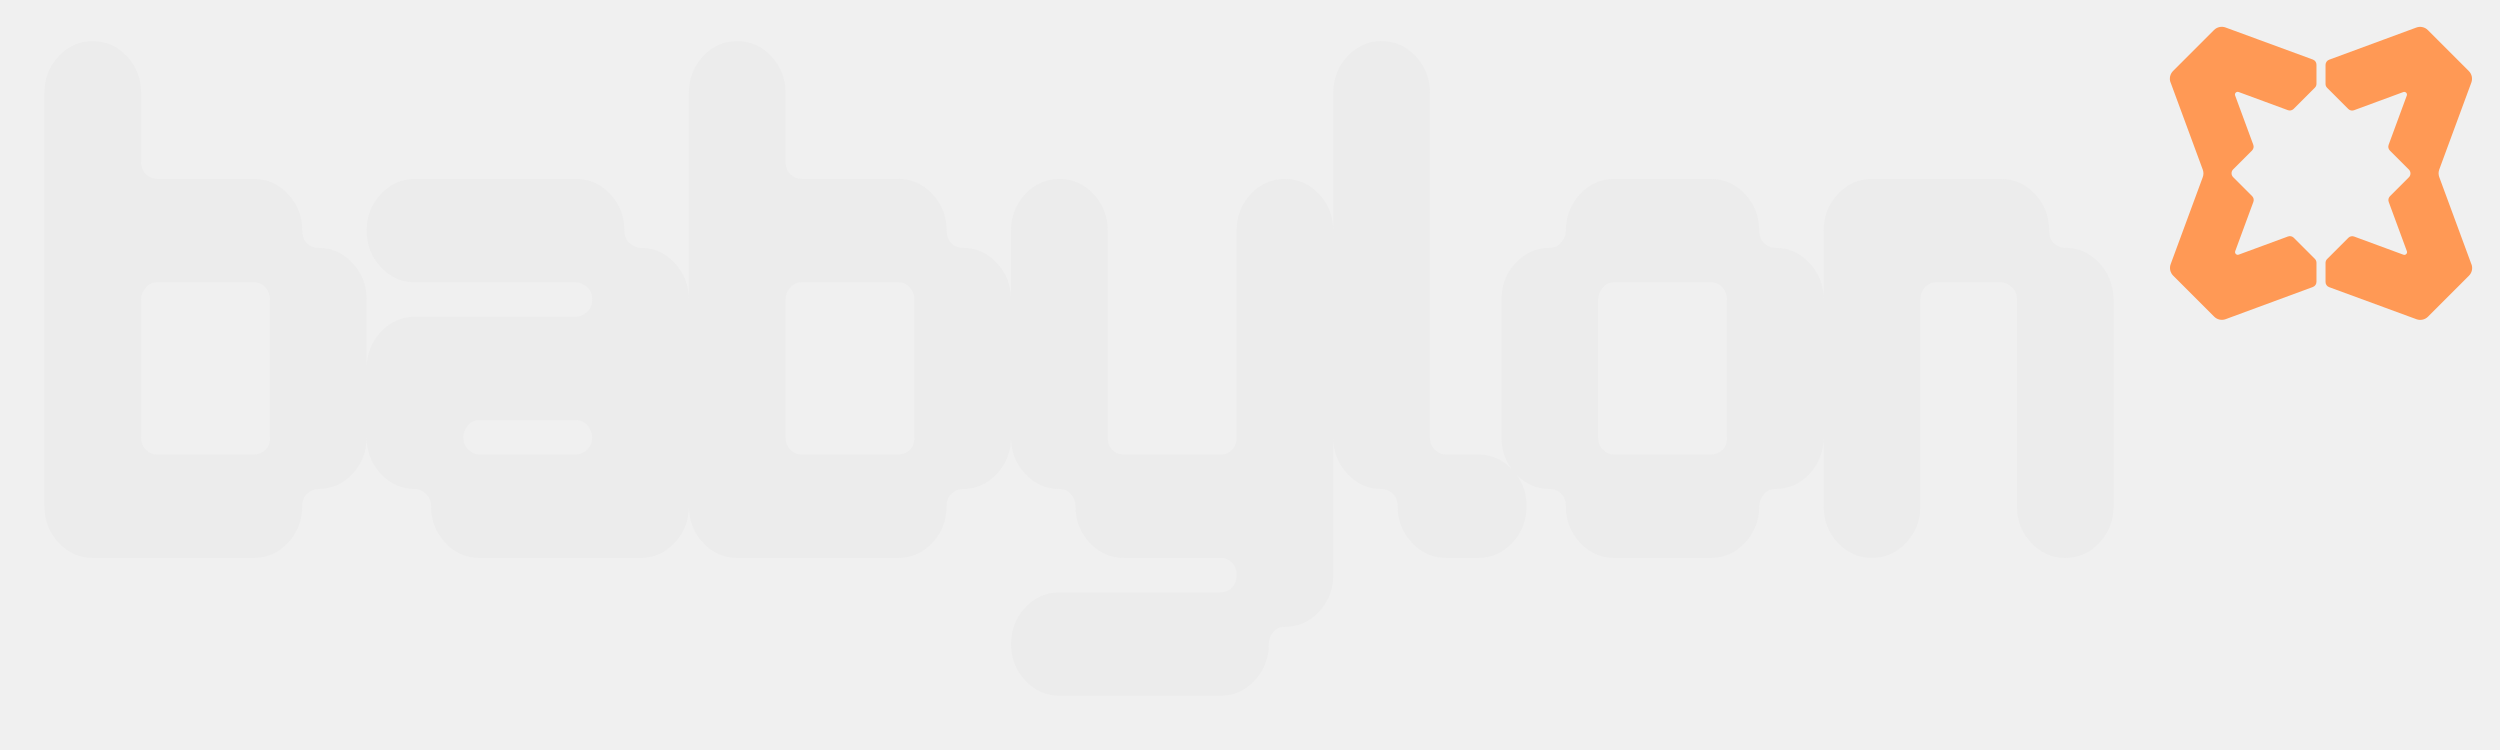
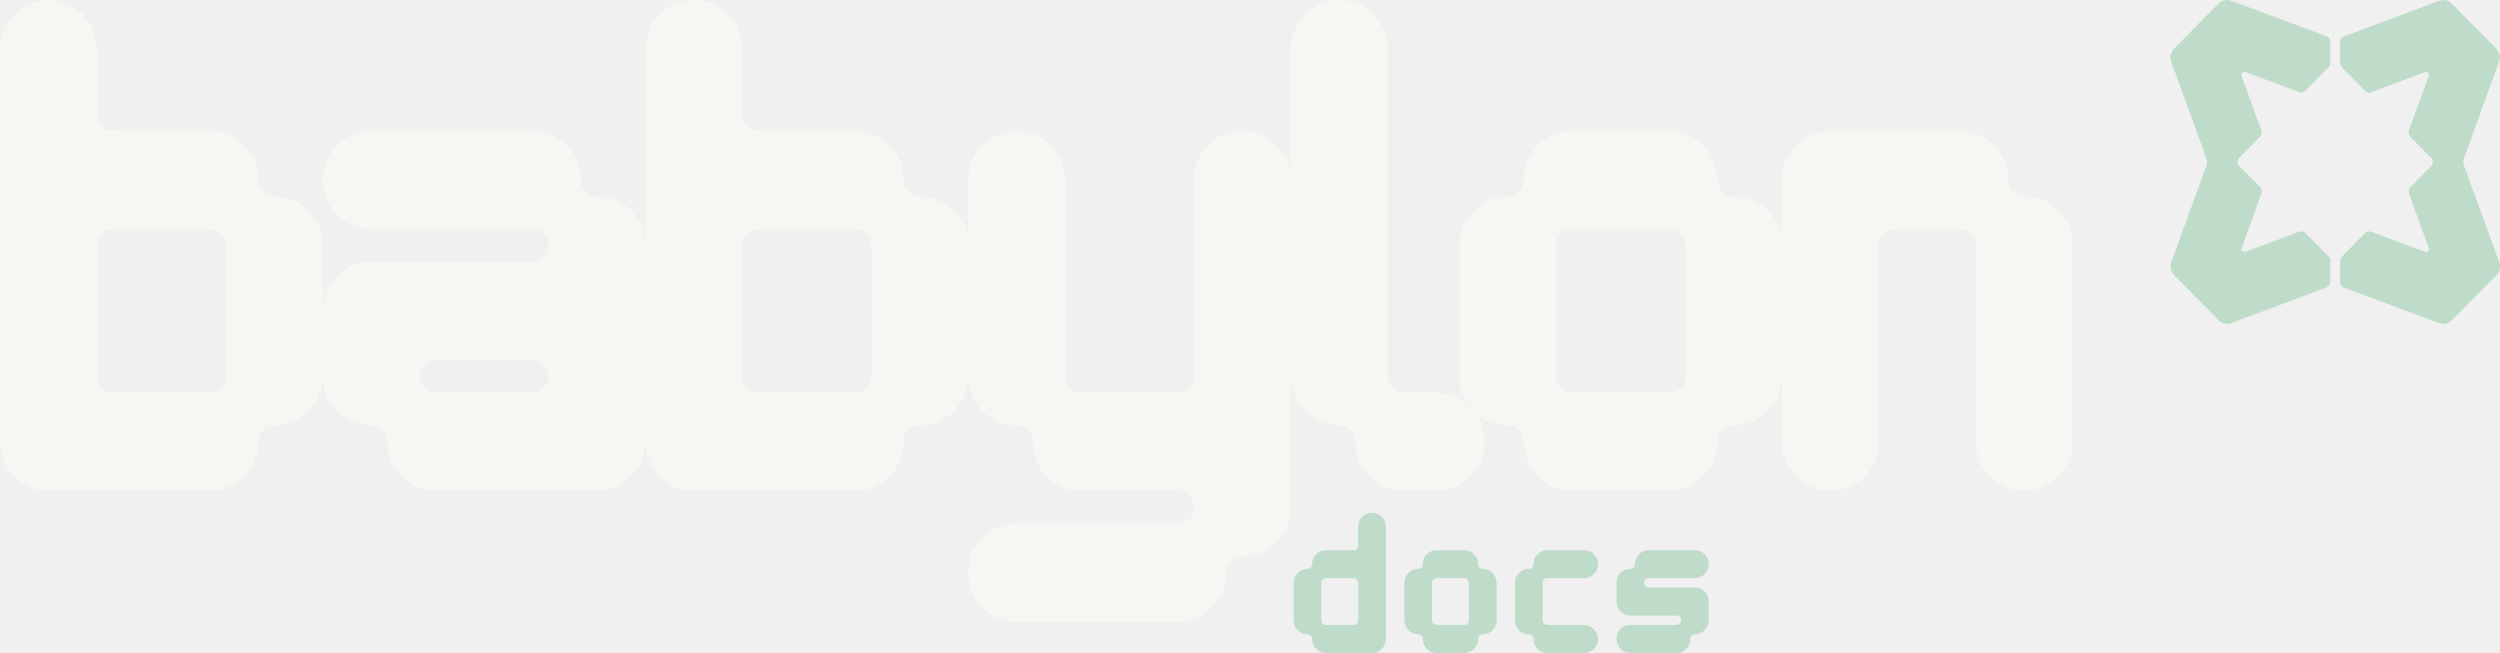
- <svg xmlns="http://www.w3.org/2000/svg" id="Layer_1" viewBox="0 0 800 240" version="1.1">
-   <defs id="defs1">
-     <style id="style1">.cls-1{fill:#ce6533;fill-rule:evenodd;}</style>
-     <clipPath clipPathUnits="userSpaceOnUse" id="clipPath1">
-       <rect style="fill:none;fill-opacity:1" id="rect2" width="134.737" height="117.895" x="671.579" y="182.105" />
-     </clipPath>
-     <clipPath clipPathUnits="userSpaceOnUse" id="clipPath3">
-       <rect style="fill:none;fill-opacity:1" id="rect4" width="633.684" height="204.211" x="25.263" y="17.895" />
+ <svg xmlns="http://www.w3.org/2000/svg" width="134" height="35" viewBox="0 0 134 35" fill="none">
+   <g clip-path="url(#clip0_8_34)">
+     <path fill-rule="evenodd" clip-rule="evenodd" d="M110.932 12.276C110.828 11.973 110.667 11.691 110.448 11.434C110.229 11.177 109.957 10.96 109.635 10.784C109.312 10.61 108.93 10.521 108.492 10.521C108.262 10.521 108.061 10.446 107.887 10.294C107.714 10.142 107.628 9.925 107.628 9.646C107.628 8.92 107.374 8.3 106.866 7.786C106.358 7.273 105.748 7.016 105.032 7.016H98.114C97.398 7.016 96.788 7.271 96.28 7.786C95.772 8.3 95.518 8.92 95.518 9.646H95.52V13.152C95.52 12.428 95.264 11.808 94.758 11.293C94.251 10.779 93.639 10.521 92.925 10.521C92.695 10.521 92.492 10.44 92.318 10.277C92.147 10.112 92.059 9.903 92.059 9.646C92.059 8.92 91.805 8.3 91.299 7.786C90.791 7.273 90.18 7.016 89.466 7.016H84.275C83.561 7.016 82.951 7.271 82.443 7.786C81.935 8.3 81.681 8.92 81.681 9.646C81.681 9.855 81.599 10.055 81.438 10.242C81.277 10.429 81.069 10.521 80.815 10.521C80.101 10.521 79.489 10.779 78.982 11.293C78.474 11.808 78.222 12.428 78.222 13.152V20.167C78.222 20.765 78.394 21.293 78.74 21.748C78.247 21.28 77.659 21.043 76.976 21.043H75.246C75.038 21.043 74.843 20.969 74.658 20.815C74.474 20.663 74.381 20.447 74.381 20.167V2.63C74.381 1.907 74.127 1.286 73.619 0.772C73.113 0.257 72.501 0 71.787 0C71.073 0 70.461 0.257 69.953 0.772C69.446 1.286 69.192 1.907 69.192 2.63V9.646C69.192 8.92 68.938 8.3 68.43 7.786C67.922 7.273 67.312 7.016 66.596 7.016C65.88 7.016 65.27 7.271 64.763 7.786C64.255 8.3 64.003 8.92 64.003 9.646V20.167C64.003 20.425 63.921 20.636 63.76 20.799C63.599 20.962 63.391 21.043 63.137 21.043H57.948C57.694 21.043 57.486 20.962 57.325 20.799C57.164 20.636 57.082 20.425 57.082 20.167V9.646C57.082 8.92 56.828 8.3 56.322 7.786C55.815 7.273 55.203 7.016 54.489 7.016C53.775 7.016 53.163 7.271 52.655 7.786C52.147 8.3 51.893 8.92 51.893 9.646V13.109C51.884 12.404 51.63 11.797 51.134 11.293C50.626 10.779 50.014 10.521 49.3 10.521C49.046 10.521 48.838 10.44 48.677 10.277C48.514 10.112 48.434 9.903 48.434 9.644C48.434 8.92 48.18 8.3 47.672 7.786C47.166 7.273 46.555 7.014 45.84 7.014H40.65C40.443 7.014 40.246 6.94 40.062 6.786C39.877 6.634 39.786 6.418 39.786 6.138V2.63C39.786 1.907 39.532 1.286 39.024 0.772C38.516 0.257 37.906 0 37.19 0C36.474 0 35.864 0.257 35.357 0.772C34.849 1.286 34.597 1.907 34.597 2.63V13.152C34.597 12.428 34.341 11.808 33.835 11.293C33.327 10.779 32.715 10.521 32.001 10.521C31.817 10.521 31.625 10.446 31.43 10.294C31.234 10.142 31.136 9.925 31.136 9.646C31.136 8.92 30.882 8.3 30.374 7.786C29.868 7.273 29.256 7.016 28.54 7.016H19.892C19.178 7.016 18.566 7.271 18.058 7.786C17.55 8.3 17.298 8.92 17.298 9.646C17.298 10.371 17.552 10.99 18.058 11.504C18.566 12.019 19.178 12.276 19.892 12.276H28.54C28.727 12.276 28.916 12.352 29.112 12.504C29.307 12.656 29.406 12.872 29.406 13.152C29.406 13.431 29.307 13.65 29.112 13.802C28.916 13.953 28.727 14.029 28.54 14.029H19.892C19.178 14.029 18.566 14.287 18.058 14.801C17.558 15.308 17.304 15.921 17.298 16.634V13.152C17.298 12.428 17.043 11.808 16.537 11.293C16.029 10.779 15.417 10.521 14.703 10.521C14.449 10.521 14.241 10.44 14.08 10.277C13.919 10.112 13.839 9.903 13.839 9.644C13.839 8.92 13.583 8.3 13.077 7.786C12.57 7.273 11.958 7.014 11.244 7.014H6.055C5.846 7.014 5.651 6.94 5.467 6.786C5.282 6.634 5.189 6.418 5.189 6.138V2.63C5.189 1.907 4.935 1.286 4.427 0.772C3.921 0.257 3.31 0 2.595 0C1.881 0 1.269 0.257 0.762 0.772C0.254 1.286 0 1.907 0 2.63V23.675C0 24.399 0.254 25.019 0.762 25.534C1.268 26.048 1.879 26.305 2.595 26.305H11.244C11.958 26.305 12.57 26.046 13.077 25.534C13.583 25.019 13.839 24.399 13.839 23.675C13.839 23.394 13.93 23.177 14.115 23.025C14.299 22.874 14.495 22.798 14.703 22.798C15.417 22.798 16.029 22.541 16.537 22.026C17.044 21.511 17.298 20.891 17.298 20.167C17.298 20.891 17.552 21.511 18.06 22.026C18.566 22.541 19.178 22.798 19.892 22.798C20.1 22.798 20.296 22.879 20.48 23.044C20.665 23.207 20.758 23.418 20.758 23.675C20.758 24.399 21.012 25.019 21.519 25.534C22.025 26.048 22.637 26.305 23.351 26.305H32.001C32.715 26.305 33.327 26.048 33.835 25.534C34.343 25.019 34.597 24.399 34.597 23.675C34.597 24.399 34.851 25.019 35.357 25.534C35.864 26.048 36.476 26.305 37.19 26.305H45.84C46.555 26.305 47.166 26.046 47.672 25.534C48.18 25.019 48.434 24.399 48.434 23.675C48.434 23.394 48.527 23.177 48.712 23.025C48.896 22.874 49.092 22.798 49.3 22.798C50.014 22.798 50.626 22.541 51.134 22.026C51.632 21.519 51.886 20.91 51.893 20.197C51.901 20.91 52.154 21.519 52.655 22.026C53.161 22.541 53.773 22.798 54.489 22.798C54.743 22.798 54.949 22.885 55.112 23.061C55.272 23.236 55.353 23.442 55.353 23.675C55.353 24.399 55.607 25.019 56.114 25.534C56.622 26.048 57.232 26.305 57.948 26.305H63.137C63.391 26.305 63.599 26.387 63.76 26.55C63.921 26.715 64.003 26.924 64.003 27.181C64.003 27.438 63.921 27.649 63.76 27.812C63.599 27.977 63.391 28.058 63.137 28.058H54.489C53.773 28.058 53.161 28.316 52.655 28.83C52.147 29.343 51.893 29.965 51.893 30.689C51.893 31.413 52.147 32.035 52.655 32.547C53.161 33.062 53.773 33.319 54.489 33.319H63.137C63.851 33.319 64.463 33.062 64.971 32.547C65.479 32.033 65.732 31.413 65.732 30.689C65.732 30.456 65.813 30.25 65.974 30.076C66.134 29.9 66.343 29.811 66.596 29.811C67.311 29.811 67.922 29.554 68.43 29.041C68.938 28.527 69.192 27.907 69.192 27.181V20.167C69.192 20.891 69.446 21.511 69.953 22.026C70.459 22.541 71.071 22.798 71.787 22.798C71.993 22.798 72.189 22.874 72.375 23.025C72.558 23.177 72.651 23.394 72.651 23.675C72.651 24.399 72.905 25.019 73.413 25.534C73.919 26.048 74.531 26.305 75.246 26.305H76.976C77.69 26.305 78.302 26.046 78.808 25.534C79.316 25.019 79.57 24.399 79.57 23.675C79.57 23.075 79.396 22.548 79.049 22.093C79.542 22.563 80.132 22.798 80.815 22.798C81.069 22.798 81.277 22.879 81.438 23.044C81.599 23.207 81.681 23.418 81.681 23.675C81.681 24.399 81.935 25.019 82.443 25.534C82.949 26.048 83.561 26.305 84.275 26.305H89.466C90.18 26.305 90.791 26.046 91.299 25.534C91.805 25.019 92.059 24.399 92.059 23.675C92.059 23.488 92.134 23.294 92.285 23.096C92.433 22.898 92.647 22.798 92.925 22.798C93.639 22.798 94.251 22.541 94.758 22.026C95.266 21.511 95.52 20.891 95.52 20.167V23.675C95.52 24.399 95.772 25.019 96.28 25.534C96.788 26.048 97.4 26.305 98.114 26.305C98.828 26.305 99.44 26.046 99.948 25.534C100.455 25.019 100.709 24.399 100.709 23.675V13.152C100.709 12.919 100.79 12.713 100.95 12.539C101.113 12.363 101.319 12.276 101.573 12.276H105.032C105.241 12.276 105.436 12.358 105.62 12.521C105.805 12.685 105.898 12.895 105.898 13.152V23.675C105.898 24.399 106.152 25.019 106.66 25.534C107.166 26.048 107.778 26.305 108.492 26.305C109.206 26.305 109.82 26.046 110.325 25.534C110.833 25.019 111.087 24.399 111.087 23.675V13.152C111.087 12.872 111.036 12.58 110.932 12.276ZM12.108 20.167C12.108 20.471 12.016 20.693 11.832 20.834C11.647 20.974 11.452 21.043 11.244 21.043H6.055C5.823 21.043 5.622 20.962 5.448 20.799C5.277 20.636 5.189 20.425 5.189 20.167V13.152C5.189 12.943 5.269 12.743 5.432 12.556C5.593 12.369 5.801 12.276 6.055 12.276H11.244C11.498 12.276 11.704 12.363 11.867 12.539C12.027 12.713 12.108 12.919 12.108 13.152V20.167ZM29.13 20.799C28.944 20.962 28.748 21.043 28.54 21.043H23.351C23.145 21.043 22.948 20.962 22.763 20.799C22.579 20.636 22.487 20.425 22.487 20.167C22.487 19.956 22.568 19.758 22.729 19.571C22.891 19.384 23.097 19.29 23.351 19.29H28.54C28.794 19.29 29.002 19.384 29.163 19.571C29.326 19.758 29.406 19.956 29.406 20.167C29.406 20.425 29.313 20.636 29.13 20.799ZM46.704 20.167C46.704 20.471 46.611 20.693 46.429 20.834C46.242 20.974 46.047 21.043 45.84 21.043H40.651C40.419 21.043 40.219 20.962 40.045 20.799C39.872 20.636 39.786 20.425 39.786 20.167V13.152C39.786 12.943 39.866 12.743 40.027 12.556C40.189 12.369 40.396 12.276 40.65 12.276H45.84C46.093 12.276 46.301 12.363 46.463 12.539C46.624 12.713 46.704 12.919 46.704 13.152V20.167ZM90.329 20.167C90.329 20.471 90.236 20.693 90.054 20.834C89.867 20.974 89.672 21.043 89.466 21.043H84.276C84.044 21.043 83.844 20.962 83.67 20.799C83.497 20.636 83.411 20.425 83.411 20.167V13.152C83.411 12.943 83.491 12.745 83.654 12.556C83.814 12.369 84.021 12.276 84.275 12.276H89.466C89.718 12.276 89.926 12.363 90.088 12.539C90.249 12.713 90.329 12.919 90.329 13.152V20.167Z" fill="#F5F7F2" />
+     <path d="M69.34 31.242C69.34 31.035 69.413 30.857 69.557 30.711C69.701 30.565 69.877 30.491 70.081 30.491C70.154 30.491 70.213 30.467 70.258 30.421C70.304 30.374 70.328 30.313 70.328 30.241C70.328 30.034 70.401 29.858 70.545 29.71C70.689 29.563 70.865 29.489 71.069 29.489H72.552C72.625 29.489 72.684 29.465 72.73 29.419C72.775 29.373 72.799 29.312 72.799 29.239V28.238C72.799 28.031 72.872 27.853 73.016 27.707C73.16 27.561 73.336 27.486 73.54 27.486C73.745 27.486 73.92 27.561 74.065 27.707C74.209 27.853 74.282 28.031 74.282 28.238V34.25C74.282 34.458 74.209 34.635 74.065 34.782C73.92 34.928 73.745 35.002 73.54 35.002H71.069C70.865 35.002 70.689 34.928 70.545 34.782C70.401 34.635 70.328 34.458 70.328 34.25C70.328 34.171 70.302 34.108 70.249 34.065C70.196 34.023 70.14 34 70.081 34C69.877 34 69.701 33.926 69.557 33.78C69.413 33.634 69.34 33.456 69.34 33.249V31.244V31.242ZM72.552 33.497C72.618 33.497 72.677 33.473 72.726 33.427C72.775 33.38 72.801 33.319 72.801 33.247V31.242C72.801 31.181 72.777 31.126 72.731 31.072C72.686 31.018 72.625 30.992 72.554 30.992H71.071C70.998 30.992 70.94 31.017 70.894 31.068C70.848 31.118 70.825 31.177 70.825 31.244V33.249C70.825 33.336 70.85 33.399 70.903 33.44C70.956 33.48 71.013 33.501 71.071 33.501H72.554L72.552 33.497Z" fill="#BEDCC9" />
+     <path d="M75.272 31.242C75.272 31.035 75.345 30.857 75.489 30.711C75.634 30.565 75.809 30.491 76.013 30.491C76.087 30.491 76.145 30.465 76.191 30.411C76.236 30.358 76.26 30.3 76.26 30.241C76.26 30.034 76.333 29.858 76.477 29.71C76.622 29.563 76.797 29.489 77.002 29.489H78.485C78.689 29.489 78.863 29.563 79.009 29.71C79.153 29.856 79.226 30.034 79.226 30.241C79.226 30.315 79.252 30.374 79.301 30.421C79.35 30.467 79.409 30.491 79.475 30.491C79.679 30.491 79.855 30.565 79.999 30.711C80.143 30.857 80.216 31.035 80.216 31.242V33.247C80.216 33.454 80.143 33.632 79.999 33.778C79.855 33.925 79.679 33.999 79.475 33.999C79.396 33.999 79.334 34.026 79.292 34.084C79.248 34.141 79.228 34.195 79.228 34.248C79.228 34.456 79.155 34.633 79.011 34.78C78.866 34.926 78.691 35 78.487 35H77.004C76.799 35 76.624 34.926 76.479 34.78C76.335 34.633 76.262 34.456 76.262 34.248C76.262 34.174 76.238 34.115 76.192 34.069C76.147 34.023 76.087 33.999 76.015 33.999C75.811 33.999 75.635 33.925 75.491 33.778C75.347 33.632 75.274 33.454 75.274 33.247V31.242H75.272ZM78.485 33.497C78.543 33.497 78.6 33.477 78.653 33.436C78.706 33.395 78.731 33.332 78.731 33.245V31.241C78.731 31.174 78.707 31.115 78.662 31.065C78.616 31.015 78.556 30.989 78.485 30.989H77.002C76.929 30.989 76.87 31.015 76.825 31.068C76.779 31.122 76.755 31.179 76.755 31.239V33.243C76.755 33.317 76.781 33.377 76.83 33.423C76.879 33.469 76.938 33.493 77.004 33.493H78.487L78.485 33.497Z" fill="#BEDCC9" />
+     <path d="M81.204 31.242C81.204 31.035 81.277 30.857 81.422 30.711C81.566 30.565 81.741 30.491 81.946 30.491C82.019 30.491 82.077 30.467 82.123 30.421C82.169 30.374 82.192 30.313 82.192 30.241C82.192 30.034 82.266 29.858 82.41 29.71C82.554 29.563 82.729 29.489 82.934 29.489H84.912C85.117 29.489 85.292 29.563 85.436 29.71C85.581 29.856 85.654 30.034 85.654 30.241C85.654 30.448 85.581 30.626 85.436 30.772C85.292 30.918 85.117 30.992 84.912 30.992H82.934C82.861 30.992 82.802 31.017 82.757 31.068C82.711 31.118 82.687 31.177 82.687 31.244V33.249C82.687 33.328 82.715 33.391 82.771 33.434C82.828 33.478 82.881 33.499 82.934 33.499H84.912C85.117 33.499 85.292 33.573 85.436 33.719C85.581 33.865 85.654 34.043 85.654 34.25C85.654 34.458 85.581 34.635 85.436 34.782C85.292 34.928 85.117 35.002 84.912 35.002H82.934C82.729 35.002 82.554 34.928 82.41 34.782C82.266 34.635 82.192 34.458 82.192 34.25C82.192 34.171 82.167 34.108 82.114 34.065C82.061 34.023 82.004 34 81.946 34C81.741 34 81.566 33.926 81.422 33.78C81.277 33.634 81.204 33.456 81.204 33.249V31.244V31.242Z" fill="#BEDCC9" />
+     <path d="M89.856 33.497C89.929 33.497 89.988 33.473 90.034 33.427C90.079 33.38 90.103 33.319 90.103 33.247C90.103 33.18 90.079 33.121 90.034 33.071C89.988 33.021 89.927 32.995 89.856 32.995H87.385C87.18 32.995 87.005 32.921 86.861 32.775C86.717 32.629 86.644 32.451 86.644 32.244V31.242C86.644 31.035 86.717 30.857 86.861 30.711C87.005 30.565 87.18 30.491 87.385 30.491C87.458 30.491 87.517 30.467 87.562 30.415C87.608 30.365 87.632 30.306 87.632 30.239C87.632 30.032 87.705 29.856 87.849 29.708C87.993 29.562 88.169 29.488 88.373 29.488H90.844C91.049 29.488 91.224 29.562 91.369 29.708C91.513 29.854 91.586 30.032 91.586 30.239C91.586 30.446 91.513 30.624 91.369 30.77C91.224 30.916 91.049 30.991 90.844 30.991H88.373C88.3 30.991 88.242 31.015 88.196 31.061C88.15 31.107 88.127 31.168 88.127 31.241C88.127 31.313 88.15 31.374 88.196 31.42C88.242 31.466 88.302 31.49 88.373 31.49H90.844C91.049 31.49 91.224 31.564 91.369 31.711C91.513 31.857 91.586 32.035 91.586 32.242V33.243C91.586 33.451 91.513 33.628 91.369 33.775C91.224 33.921 91.049 33.995 90.844 33.995C90.771 33.995 90.713 34.019 90.667 34.071C90.622 34.121 90.598 34.18 90.598 34.247C90.598 34.454 90.525 34.632 90.38 34.778C90.236 34.924 90.061 34.998 89.856 34.998H87.385C87.18 34.998 87.005 34.924 86.861 34.778C86.717 34.632 86.644 34.454 86.644 34.247C86.644 34.039 86.717 33.862 86.861 33.715C87.005 33.569 87.18 33.495 87.385 33.495H89.856V33.497Z" fill="#BEDCC9" />
+     <path fill-rule="evenodd" clip-rule="evenodd" d="M116.373 3.297C116.287 3.06 116.344 2.795 116.521 2.616L118.915 0.189C119.091 0.011 119.354 -0.048 119.587 0.039L124.694 1.94C124.82 1.986 124.902 2.108 124.902 2.243V3.376C124.902 3.461 124.87 3.545 124.809 3.604L123.567 4.863C123.48 4.952 123.348 4.981 123.231 4.937L121.86 4.424L120.353 3.861C120.225 3.813 120.101 3.939 120.148 4.069L121.209 6.986C121.253 7.104 121.224 7.238 121.136 7.327L120.031 8.446C119.907 8.572 119.907 8.778 120.031 8.904L121.142 10.029C121.229 10.118 121.259 10.251 121.215 10.37L120.154 13.287C120.106 13.416 120.23 13.542 120.358 13.494L123.237 12.419C123.354 12.374 123.485 12.404 123.573 12.493L124.809 13.746C124.87 13.807 124.902 13.889 124.902 13.974V15.107C124.902 15.242 124.82 15.362 124.694 15.41L119.595 17.317C119.361 17.404 119.1 17.346 118.923 17.167L116.528 14.74C116.353 14.562 116.294 14.296 116.38 14.059L118.256 8.907C118.309 8.763 118.309 8.604 118.256 8.459L116.375 3.291L116.373 3.297Z" fill="#BEDCC9" />
+     <path fill-rule="evenodd" clip-rule="evenodd" d="M133.96 14.064C134.046 14.301 133.989 14.566 133.812 14.746L131.417 17.172C131.242 17.35 130.979 17.409 130.745 17.322L125.638 15.421C125.512 15.375 125.43 15.253 125.43 15.118V13.985C125.43 13.9 125.463 13.816 125.523 13.757L126.765 12.498C126.853 12.41 126.984 12.38 127.101 12.424L128.473 12.937L129.98 13.5C130.108 13.548 130.232 13.422 130.184 13.293L129.123 10.375C129.079 10.257 129.109 10.123 129.196 10.035L130.301 8.915C130.426 8.789 130.426 8.583 130.301 8.458L129.191 7.332C129.103 7.243 129.074 7.11 129.118 6.991L130.179 4.074C130.226 3.945 130.102 3.819 129.974 3.867L127.096 4.942C126.979 4.987 126.848 4.957 126.76 4.868L125.523 3.615C125.463 3.554 125.43 3.473 125.43 3.387V2.255C125.43 2.119 125.514 1.999 125.638 1.951L130.742 0.041C130.975 -0.046 131.236 0.011 131.414 0.191L133.808 2.617C133.983 2.795 134.042 3.062 133.956 3.299L132.08 8.45C132.027 8.595 132.027 8.754 132.08 8.898L133.962 14.066L133.96 14.064Z" fill="#BEDCC9" />
+   </g>
+   <defs>
+     <clipPath id="clip0_8_34">
+       <rect width="134" height="35" fill="white" />
    </clipPath>
  </defs>
-   <path class="cls-1" d="m 648.951,94.215 c -0.57,-1.64 -1.45,-3.16 -2.65,-4.55 -1.2,-1.39 -2.69,-2.56 -4.45,-3.51 -1.77,-0.94 -3.86,-1.42 -6.26,-1.42 -1.26,0 -2.36,-0.41 -3.31,-1.23 -0.95,-0.82 -1.42,-1.99 -1.42,-3.5 0,-3.92 -1.39,-7.27 -4.17,-10.05 -2.78,-2.77 -6.12,-4.16 -10.04,-4.16 h -37.88 c -3.92,0 -7.26,1.38 -10.04,4.16 -2.78,2.78 -4.17,6.13 -4.17,10.05 h 0.01 v 18.94 c 0,-3.91 -1.4,-7.26 -4.17,-10.04 -2.78,-2.78 -6.13,-4.17 -10.04,-4.17 -1.26,0 -2.37,-0.44 -3.32,-1.32 -0.94,-0.89 -1.42,-2.02 -1.42,-3.41 0,-3.92 -1.39,-7.27 -4.16,-10.05 -2.78,-2.77 -6.13,-4.16 -10.04,-4.16 h -28.42 c -3.91,0 -7.25,1.38 -10.03,4.16 -2.78,2.78 -4.17,6.13 -4.17,10.05 0,1.13 -0.45,2.21 -1.33,3.22 -0.88,1.01 -2.02,1.51 -3.41,1.51 -3.91,0 -7.26,1.39 -10.04,4.17 -2.78,2.78 -4.16,6.13 -4.16,10.04 v 37.9 c 0,3.23 0.94,6.08 2.84,8.54 -2.7,-2.53 -5.92,-3.81 -9.66,-3.81 h -9.47 c -1.14,0 -2.21,-0.4 -3.22,-1.23 -1.01,-0.82 -1.52,-1.99 -1.52,-3.5 V 42.105 c 0,-3.91 -1.39,-7.26 -4.17,-10.04 -2.77,-2.78 -6.12,-4.17 -10.03,-4.17 -3.91,0 -7.26,1.39 -10.04,4.17 -2.78,2.78 -4.17,6.13 -4.17,10.04 v 37.9 c 0,-3.92 -1.39,-7.27 -4.17,-10.05 -2.78,-2.77 -6.12,-4.16 -10.04,-4.16 -3.92,0 -7.26,1.38 -10.04,4.16 -2.78,2.78 -4.16,6.13 -4.16,10.05 v 56.84 c 0,1.39 -0.45,2.53 -1.33,3.41 -0.88,0.88 -2.02,1.32 -3.41,1.32 h -28.41 c -1.39,0 -2.53,-0.44 -3.41,-1.32 -0.88,-0.88 -1.33,-2.02 -1.33,-3.41 V 80.005 c 0,-3.92 -1.39,-7.27 -4.16,-10.05 -2.78,-2.77 -6.13,-4.16 -10.04,-4.16 -3.91,0 -7.26,1.38 -10.04,4.16 -2.78,2.78 -4.17,6.13 -4.17,10.05 v 18.71 c -0.05,-3.81 -1.44,-7.09 -4.16,-9.81 -2.78,-2.78 -6.13,-4.17 -10.04,-4.17 -1.39,0 -2.53,-0.44 -3.41,-1.32 -0.89,-0.89 -1.33,-2.02 -1.33,-3.42 0,-3.91 -1.39,-7.26 -4.17,-10.04 -2.77,-2.77 -6.12,-4.17 -10.03,-4.17 h -28.42 c -1.13,0 -2.21,-0.4 -3.22,-1.23 -1.01,-0.82 -1.51,-1.99 -1.51,-3.5 v -18.95 c 0,-3.91 -1.39,-7.26 -4.17,-10.04 -2.78,-2.78 -6.12,-4.17 -10.04,-4.17 -3.92,0 -7.26,1.39 -10.04,4.17 -2.78,2.78 -4.16,6.13 -4.16,10.04 v 56.84 c 0,-3.91 -1.4,-7.26 -4.17,-10.04 -2.78,-2.78 -6.13,-4.17 -10.04,-4.17 -1.01,0 -2.06,-0.41 -3.13,-1.23 -1.07,-0.82 -1.61,-1.99 -1.61,-3.5 0,-3.92 -1.39,-7.27 -4.17,-10.05 -2.77,-2.77 -6.12,-4.16 -10.04,-4.16 h -47.35 c -3.91,0 -7.26,1.38 -10.04,4.16 -2.78,2.78 -4.16,6.13 -4.16,10.05 0,3.92 1.39,7.26 4.16,10.04 2.78,2.78 6.13,4.17 10.04,4.17 h 47.35 c 1.02,0 2.06,0.41 3.13,1.23 1.07,0.82 1.61,1.99 1.61,3.5 0,1.51 -0.54,2.69 -1.61,3.51 -1.07,0.82 -2.11,1.23 -3.13,1.23 h -47.35 c -3.91,0 -7.26,1.39 -10.04,4.17 -2.74,2.74 -4.13,6.05 -4.16,9.9 V 98.945 c 0,-3.91 -1.4,-7.26 -4.17,-10.04 -2.78,-2.78 -6.13,-4.17 -10.04,-4.17 -1.39,0 -2.53,-0.44 -3.41,-1.32 -0.88,-0.89 -1.32,-2.02 -1.32,-3.42 0,-3.91 -1.4,-7.26 -4.17,-10.04 -2.78,-2.77 -6.13,-4.17 -10.04,-4.17 H 74.741 c -1.14,0 -2.21,-0.4 -3.22,-1.23 -1.01,-0.82 -1.52,-1.99 -1.52,-3.5 v -18.95 c 0,-3.91 -1.39,-7.26 -4.17,-10.04 -2.77,-2.78 -6.12,-4.17 -10.03,-4.17 -3.91,0 -7.26,1.39 -10.04,4.17 -2.78,2.78 -4.17,6.13 -4.17,10.04 V 155.795 c 0,3.91 1.39,7.26 4.17,10.04 2.77,2.78 6.12,4.17 10.04,4.17 h 47.35 c 3.91,0 7.26,-1.4 10.04,-4.17 2.77,-2.78 4.17,-6.13 4.17,-10.04 0,-1.52 0.5,-2.69 1.51,-3.51 1.01,-0.82 2.08,-1.23 3.22,-1.23 3.91,0 7.26,-1.39 10.04,-4.17 2.78,-2.78 4.17,-6.13 4.17,-10.04 0,3.91 1.39,7.26 4.17,10.04 2.77,2.78 6.12,4.17 10.03,4.17 1.14,0 2.21,0.44 3.22,1.33 1.01,0.88 1.52,2.02 1.52,3.41 0,3.91 1.39,7.26 4.17,10.04 2.77,2.78 6.12,4.17 10.03,4.17 h 47.36 c 3.91,0 7.26,-1.39 10.04,-4.17 2.78,-2.78 4.17,-6.13 4.17,-10.04 0,3.91 1.39,7.26 4.16,10.04 2.78,2.78 6.13,4.17 10.04,4.17 h 47.36 c 3.91,0 7.26,-1.4 10.03,-4.17 2.78,-2.78 4.17,-6.13 4.17,-10.04 0,-1.52 0.51,-2.69 1.52,-3.51 1.01,-0.82 2.08,-1.23 3.22,-1.23 3.91,0 7.26,-1.39 10.04,-4.17 2.73,-2.74 4.12,-6.03 4.16,-9.88 0.04,3.85 1.43,7.14 4.17,9.88 2.77,2.78 6.12,4.17 10.04,4.17 1.39,0 2.52,0.47 3.41,1.42 0.88,0.95 1.32,2.06 1.32,3.32 0,3.91 1.39,7.26 4.17,10.04 2.78,2.78 6.12,4.17 10.04,4.17 h 28.41 c 1.39,0 2.53,0.44 3.41,1.32 0.88,0.89 1.33,2.02 1.33,3.41 0,1.39 -0.45,2.53 -1.33,3.41 -0.88,0.89 -2.02,1.33 -3.41,1.33 h -47.35 c -3.92,0 -7.27,1.39 -10.04,4.17 -2.78,2.77 -4.17,6.13 -4.17,10.04 0,3.91 1.39,7.27 4.17,10.04 2.77,2.78 6.12,4.17 10.04,4.17 h 47.35 c 3.91,0 7.26,-1.39 10.04,-4.17 2.78,-2.78 4.17,-6.13 4.17,-10.04 0,-1.26 0.44,-2.37 1.32,-3.31 0.88,-0.95 2.02,-1.43 3.41,-1.43 3.91,0 7.26,-1.39 10.04,-4.16 2.78,-2.78 4.17,-6.13 4.17,-10.05 v -37.89 c 0,3.91 1.39,7.26 4.17,10.04 2.77,2.78 6.12,4.17 10.04,4.17 1.13,0 2.2,0.41 3.22,1.23 1,0.82 1.51,1.99 1.51,3.51 0,3.91 1.39,7.26 4.17,10.04 2.77,2.78 6.12,4.17 10.04,4.17 h 9.47 c 3.91,0 7.26,-1.4 10.03,-4.17 2.78,-2.78 4.17,-6.13 4.17,-10.04 0,-3.24 -0.95,-6.09 -2.85,-8.55 2.7,2.54 5.93,3.81 9.67,3.81 1.39,0 2.53,0.44 3.41,1.33 0.88,0.88 1.33,2.02 1.33,3.41 0,3.91 1.39,7.26 4.17,10.04 2.77,2.78 6.12,4.17 10.03,4.17 h 28.42 c 3.91,0 7.26,-1.4 10.04,-4.17 2.77,-2.78 4.16,-6.13 4.16,-10.04 0,-1.01 0.41,-2.06 1.24,-3.13 0.81,-1.07 1.98,-1.61 3.5,-1.61 3.91,0 7.26,-1.39 10.04,-4.17 2.78,-2.78 4.17,-6.13 4.17,-10.04 v 18.95 c 0,3.91 1.38,7.26 4.16,10.04 2.78,2.78 6.13,4.17 10.04,4.17 3.91,0 7.26,-1.4 10.04,-4.17 2.78,-2.78 4.17,-6.13 4.17,-10.04 V 98.945 c 0,-1.26 0.44,-2.37 1.32,-3.31 0.89,-0.95 2.02,-1.42 3.41,-1.42 h 18.94 c 1.14,0 2.21,0.44 3.22,1.32 1.01,0.89 1.52,2.02 1.52,3.41 v 56.85 c 0,3.91 1.39,7.26 4.17,10.04 2.77,2.78 6.12,4.17 10.03,4.17 3.91,0 7.27,-1.4 10.04,-4.17 2.78,-2.78 4.17,-6.13 4.17,-10.04 V 98.945 c 0,-1.51 -0.28,-3.09 -0.85,-4.73 z m -541.07,42.63 c 0,1.64 -0.5,2.84 -1.51,3.6 -1.01,0.76 -2.08,1.13 -3.22,1.13 H 74.741 c -1.27,0 -2.37,-0.44 -3.32,-1.32 -0.94,-0.88 -1.42,-2.02 -1.42,-3.41 V 98.945 c 0,-1.13 0.44,-2.21 1.33,-3.22 0.88,-1.01 2.02,-1.51 3.41,-1.51 h 28.41 c 1.39,0 2.52,0.47 3.41,1.42 0.88,0.94 1.32,2.05 1.32,3.31 z m 93.2,3.41 c -1.02,0.88 -2.09,1.32 -3.23,1.32 h -28.41 c -1.13,0 -2.21,-0.44 -3.22,-1.32 -1.01,-0.88 -1.51,-2.02 -1.51,-3.41 0,-1.14 0.44,-2.21 1.32,-3.22 0.89,-1.01 2.02,-1.52 3.41,-1.52 h 28.41 c 1.39,0 2.53,0.51 3.41,1.52 0.89,1.01 1.33,2.08 1.33,3.22 0,1.39 -0.51,2.53 -1.51,3.41 z m 96.22,-3.41 c 0,1.64 -0.51,2.84 -1.51,3.6 -1.02,0.76 -2.09,1.13 -3.22,1.13 h -28.41 c -1.27,0 -2.37,-0.44 -3.32,-1.32 -0.95,-0.88 -1.42,-2.02 -1.42,-3.41 V 98.945 c 0,-1.13 0.44,-2.21 1.32,-3.22 0.89,-1.01 2.02,-1.51 3.41,-1.51 h 28.42 c 1.38,0 2.52,0.47 3.41,1.42 0.88,0.94 1.32,2.05 1.32,3.31 z m 238.85,0 c 0,1.64 -0.51,2.84 -1.51,3.6 -1.02,0.76 -2.09,1.13 -3.22,1.13 h -28.41 c -1.27,0 -2.37,-0.44 -3.32,-1.32 -0.95,-0.88 -1.42,-2.02 -1.42,-3.41 V 98.945 c 0,-1.13 0.44,-2.2 1.33,-3.22 0.88,-1.01 2.01,-1.51 3.4,-1.51 h 28.42 c 1.38,0 2.52,0.47 3.41,1.42 0.88,0.94 1.32,2.05 1.32,3.31 z m 142.59,-91.14 c -0.47,-1.28 -0.16,-2.71 0.81,-3.68 l 13.11,-13.11 c 0.96,-0.96 2.4,-1.28 3.68,-0.81 l 27.96,10.27 c 0.69,0.25 1.14,0.91 1.14,1.64 v 6.12 c 0,0.46 -0.18,0.91 -0.51,1.23 l -6.8,6.8 c -0.48,0.48 -1.2,0.64 -1.84,0.4 l -7.51,-2.77 -8.25,-3.04 c -0.7,-0.26 -1.38,0.42 -1.12,1.12 l 5.81,15.76 c 0.24,0.64 0.08,1.36 -0.4,1.84 l -6.05,6.05 c -0.68,0.68 -0.68,1.79 0,2.47 l 6.08,6.08 c 0.48,0.48 0.64,1.2 0.4,1.84 l -5.81,15.76 c -0.26,0.7 0.42,1.38 1.12,1.12 l 15.76,-5.81 c 0.64,-0.24 1.36,-0.08 1.84,0.4 l 6.77,6.77 c 0.33,0.33 0.51,0.77 0.51,1.23 v 6.12 c 0,0.73 -0.45,1.38 -1.14,1.64 l -27.92,10.3 c -1.28,0.47 -2.71,0.16 -3.68,-0.81 l -13.11,-13.11 c -0.96,-0.96 -1.28,-2.4 -0.81,-3.68 l 10.27,-27.83 c 0.29,-0.78 0.29,-1.64 0,-2.42 l -10.3,-27.92 z m 96.3,58.16 c 0.47,1.28 0.16,2.71 -0.81,3.68 l -13.11,13.11 c -0.96,0.96 -2.4,1.28 -3.68,0.81 l -27.96,-10.27 c -0.69,-0.25 -1.14,-0.91 -1.14,-1.64 v -6.12 c 0,-0.46 0.18,-0.91 0.51,-1.23 l 6.8,-6.8 c 0.48,-0.48 1.2,-0.64 1.84,-0.4 l 7.51,2.77 8.25,3.04 c 0.7,0.26 1.38,-0.42 1.12,-1.12 l -5.81,-15.76 c -0.24,-0.64 -0.08,-1.36 0.4,-1.84 l 6.05,-6.05 c 0.68,-0.68 0.68,-1.79 0,-2.47 l -6.08,-6.08 c -0.48,-0.48 -0.64,-1.2 -0.4,-1.84 l 5.81,-15.76 c 0.26,-0.7 -0.42,-1.38 -1.12,-1.12 l -15.76,5.81 c -0.64,0.24 -1.36,0.08 -1.84,-0.4 l -6.77,-6.77 c -0.33,-0.33 -0.51,-0.77 -0.51,-1.23 v -6.12 c 0,-0.73 0.46,-1.38 1.14,-1.64 l 27.92,-10.3 c 1.28,-0.47 2.71,-0.16 3.68,0.81 l 13.11,13.11 c 0.96,0.96 1.28,2.4 0.81,3.68 l -10.27,27.83 c -0.29,0.78 -0.29,1.64 0,2.42 l 10.3,27.92 v 0 z" id="path1" style="fill:#ececec" clip-path="url(#clipPath3)" transform="matrix(1.088663,0,0,1.163739,-31.05602,-19.30367)" />
-   <path class="cls-1" d="m 661.623,259.113 c -0.57,-1.64 -1.45,-3.16 -2.65,-4.55 -1.2,-1.39 -2.69,-2.56 -4.45,-3.51 -1.77,-0.94 -3.86,-1.42 -6.26,-1.42 -1.26,0 -2.36,-0.41 -3.31,-1.23 -0.95,-0.82 -1.42,-1.99 -1.42,-3.5 0,-3.92 -1.39,-7.27 -4.17,-10.05 -2.78,-2.77 -6.12,-4.16 -10.04,-4.16 h -37.88 c -3.92,0 -7.26,1.38 -10.04,4.16 -2.78,2.78 -4.17,6.13 -4.17,10.05 h 0.01 v 18.94 c 0,-3.91 -1.4,-7.26 -4.17,-10.04 -2.78,-2.78 -6.13,-4.17 -10.04,-4.17 -1.26,0 -2.37,-0.44 -3.32,-1.32 -0.94,-0.89 -1.42,-2.02 -1.42,-3.41 0,-3.92 -1.39,-7.27 -4.16,-10.05 -2.78,-2.77 -6.13,-4.16 -10.04,-4.16 h -28.42 c -3.91,0 -7.25,1.38 -10.03,4.16 -2.78,2.78 -4.17,6.13 -4.17,10.05 0,1.13 -0.45,2.21 -1.33,3.22 -0.88,1.01 -2.02,1.51 -3.41,1.51 -3.91,0 -7.26,1.39 -10.04,4.17 -2.78,2.78 -4.16,6.13 -4.16,10.04 v 37.9 c 0,3.23 0.94,6.08 2.84,8.54 -2.7,-2.53 -5.92,-3.81 -9.66,-3.81 h -9.47 c -1.14,0 -2.21,-0.4 -3.22,-1.23 -1.01,-0.82 -1.52,-1.99 -1.52,-3.5 v -94.74 c 0,-3.91 -1.39,-7.26 -4.17,-10.04 -2.77,-2.78 -6.12,-4.17 -10.03,-4.17 -3.91,0 -7.26,1.39 -10.04,4.17 -2.78,2.78 -4.17,6.13 -4.17,10.04 v 37.9 c 0,-3.92 -1.39,-7.27 -4.17,-10.05 -2.78,-2.77 -6.12,-4.16 -10.04,-4.16 -3.92,0 -7.26,1.38 -10.04,4.16 -2.78,2.78 -4.16,6.13 -4.16,10.05 v 56.84 c 0,1.39 -0.45,2.53 -1.33,3.41 -0.88,0.88 -2.02,1.32 -3.41,1.32 h -28.41 c -1.39,0 -2.53,-0.44 -3.41,-1.32 -0.88,-0.88 -1.33,-2.02 -1.33,-3.41 v -56.84 c 0,-3.92 -1.39,-7.27 -4.16,-10.05 -2.78,-2.77 -6.13,-4.16 -10.04,-4.16 -3.91,0 -7.26,1.38 -10.04,4.16 -2.78,2.78 -4.17,6.13 -4.17,10.05 v 18.71 c -0.05,-3.81 -1.44,-7.09 -4.16,-9.81 -2.78,-2.78 -6.13,-4.17 -10.04,-4.17 -1.39,0 -2.53,-0.44 -3.41,-1.32 -0.89,-0.89 -1.33,-2.02 -1.33,-3.42 0,-3.91 -1.39,-7.26 -4.17,-10.04 -2.77,-2.77 -6.12,-4.17 -10.03,-4.17 h -28.42 c -1.13,0 -2.21,-0.4 -3.22,-1.23 -1.01,-0.82 -1.51,-1.99 -1.51,-3.5 v -18.95 c 0,-3.91 -1.39,-7.26 -4.17,-10.04 -2.78,-2.78 -6.12,-4.17 -10.04,-4.17 -3.92,0 -7.26,1.39 -10.04,4.17 -2.78,2.78 -4.16,6.13 -4.16,10.04 v 56.84 c 0,-3.91 -1.4,-7.26 -4.17,-10.04 -2.78,-2.78 -6.13,-4.17 -10.04,-4.17 -1.01,0 -2.06,-0.41 -3.13,-1.23 -1.07,-0.82 -1.61,-1.99 -1.61,-3.5 0,-3.92 -1.39,-7.27 -4.17,-10.05 -2.77,-2.77 -6.12,-4.16 -10.04,-4.16 h -47.35 c -3.91,0 -7.26,1.38 -10.04,4.16 -2.78,2.78 -4.16,6.13 -4.16,10.05 0,3.92 1.39,7.26 4.16,10.04 2.78,2.78 6.13,4.17 10.04,4.17 h 47.35 c 1.02,0 2.06,0.41 3.13,1.23 1.07,0.82 1.61,1.99 1.61,3.5 0,1.51 -0.54,2.69 -1.61,3.51 -1.07,0.82 -2.11,1.23 -3.13,1.23 h -47.35 c -3.91,0 -7.26,1.39 -10.04,4.17 -2.74,2.74 -4.13,6.05 -4.16,9.9 v -18.81 c 0,-3.91 -1.4,-7.26 -4.17,-10.04 -2.78,-2.78 -6.13,-4.17 -10.04,-4.17 -1.39,0 -2.53,-0.44 -3.41,-1.32 -0.88,-0.89 -1.32,-2.02 -1.32,-3.42 0,-3.91 -1.4,-7.26 -4.17,-10.04 -2.78,-2.77 -6.13,-4.17 -10.04,-4.17 H 87.413 c -1.14,0 -2.21,-0.4 -3.22,-1.23 -1.01,-0.82 -1.52,-1.99 -1.52,-3.5 v -18.95 c 0,-3.91 -1.39,-7.26 -4.17,-10.04 -2.77,-2.78 -6.12,-4.17 -10.03,-4.17 -3.91,0 -7.26,1.39 -10.04,4.17 -2.78,2.78 -4.17,6.13 -4.17,10.04 v 113.69 c 0,3.91 1.39,7.26 4.17,10.04 2.77,2.78 6.12,4.17 10.04,4.17 h 47.35 c 3.91,0 7.26,-1.4 10.04,-4.17 2.77,-2.78 4.17,-6.13 4.17,-10.04 0,-1.52 0.5,-2.69 1.51,-3.51 1.01,-0.82 2.08,-1.23 3.22,-1.23 3.91,0 7.26,-1.39 10.04,-4.17 2.78,-2.78 4.17,-6.13 4.17,-10.04 0,3.91 1.39,7.26 4.17,10.04 2.77,2.78 6.12,4.17 10.03,4.17 1.14,0 2.21,0.44 3.22,1.33 1.01,0.88 1.52,2.02 1.52,3.41 0,3.91 1.39,7.26 4.17,10.04 2.77,2.78 6.12,4.17 10.03,4.17 h 47.36 c 3.91,0 7.26,-1.39 10.04,-4.17 2.78,-2.78 4.17,-6.13 4.17,-10.04 0,3.91 1.39,7.26 4.16,10.04 2.78,2.78 6.13,4.17 10.04,4.17 h 47.36 c 3.91,0 7.26,-1.4 10.03,-4.17 2.78,-2.78 4.17,-6.13 4.17,-10.04 0,-1.52 0.51,-2.69 1.52,-3.51 1.01,-0.82 2.08,-1.23 3.22,-1.23 3.91,0 7.26,-1.39 10.04,-4.17 2.73,-2.74 4.12,-6.03 4.16,-9.88 0.04,3.85 1.43,7.14 4.17,9.88 2.77,2.78 6.12,4.17 10.04,4.17 1.39,0 2.52,0.47 3.41,1.42 0.88,0.95 1.32,2.06 1.32,3.32 0,3.91 1.39,7.26 4.17,10.04 2.78,2.78 6.12,4.17 10.04,4.17 h 28.41 c 1.39,0 2.53,0.44 3.41,1.32 0.88,0.89 1.33,2.02 1.33,3.41 0,1.39 -0.45,2.53 -1.33,3.41 -0.88,0.89 -2.02,1.33 -3.41,1.33 h -47.35 c -3.92,0 -7.27,1.39 -10.04,4.17 -2.78,2.77 -4.17,6.13 -4.17,10.04 0,3.91 1.39,7.27 4.17,10.04 2.77,2.78 6.12,4.17 10.04,4.17 h 47.35 c 3.91,0 7.26,-1.39 10.04,-4.17 2.78,-2.78 4.17,-6.13 4.17,-10.04 0,-1.26 0.44,-2.37 1.32,-3.31 0.88,-0.95 2.02,-1.43 3.41,-1.43 3.91,0 7.26,-1.39 10.04,-4.16 2.78,-2.78 4.17,-6.13 4.17,-10.05 v -37.89 c 0,3.91 1.39,7.26 4.17,10.04 2.77,2.78 6.12,4.17 10.04,4.17 1.13,0 2.2,0.41 3.22,1.23 1,0.82 1.51,1.99 1.51,3.51 0,3.91 1.39,7.26 4.17,10.04 2.77,2.78 6.12,4.17 10.04,4.17 h 9.47 c 3.91,0 7.26,-1.4 10.03,-4.17 2.78,-2.78 4.17,-6.13 4.17,-10.04 0,-3.24 -0.95,-6.09 -2.85,-8.55 2.7,2.54 5.93,3.81 9.67,3.81 1.39,0 2.53,0.44 3.41,1.33 0.88,0.88 1.33,2.02 1.33,3.41 0,3.91 1.39,7.26 4.17,10.04 2.77,2.78 6.12,4.17 10.03,4.17 h 28.42 c 3.91,0 7.26,-1.4 10.04,-4.17 2.77,-2.78 4.16,-6.13 4.16,-10.04 0,-1.01 0.41,-2.06 1.24,-3.13 0.81,-1.07 1.98,-1.61 3.5,-1.61 3.91,0 7.26,-1.39 10.04,-4.17 2.78,-2.78 4.17,-6.13 4.17,-10.04 v 18.95 c 0,3.91 1.38,7.26 4.16,10.04 2.78,2.78 6.13,4.17 10.04,4.17 3.91,0 7.26,-1.4 10.04,-4.17 2.78,-2.78 4.17,-6.13 4.17,-10.04 v -56.85 c 0,-1.26 0.44,-2.37 1.32,-3.31 0.89,-0.95 2.02,-1.42 3.41,-1.42 h 18.94 c 1.14,0 2.21,0.44 3.22,1.32 1.01,0.89 1.52,2.02 1.52,3.41 v 56.85 c 0,3.91 1.39,7.26 4.17,10.04 2.77,2.78 6.12,4.17 10.03,4.17 3.91,0 7.27,-1.4 10.04,-4.17 2.78,-2.78 4.17,-6.13 4.17,-10.04 v -56.85 c 0,-1.51 -0.28,-3.09 -0.85,-4.73 z m -541.07,42.63 c 0,1.64 -0.5,2.84 -1.51,3.6 -1.01,0.76 -2.08,1.13 -3.22,1.13 H 87.413 c -1.27,0 -2.37,-0.44 -3.32,-1.32 -0.94,-0.88 -1.42,-2.02 -1.42,-3.41 v -37.9 c 0,-1.13 0.44,-2.21 1.33,-3.22 0.88,-1.01 2.02,-1.51 3.41,-1.51 h 28.41 c 1.39,0 2.52,0.47 3.41,1.42 0.88,0.94 1.32,2.05 1.32,3.31 z m 93.2,3.41 c -1.02,0.88 -2.09,1.32 -3.23,1.32 h -28.41 c -1.13,0 -2.21,-0.44 -3.22,-1.32 -1.01,-0.88 -1.51,-2.02 -1.51,-3.41 0,-1.14 0.44,-2.21 1.32,-3.22 0.89,-1.01 2.02,-1.52 3.41,-1.52 h 28.41 c 1.39,0 2.53,0.51 3.41,1.52 0.89,1.01 1.33,2.08 1.33,3.22 0,1.39 -0.51,2.53 -1.51,3.41 z m 96.22,-3.41 c 0,1.64 -0.51,2.84 -1.51,3.6 -1.02,0.76 -2.09,1.13 -3.22,1.13 h -28.41 c -1.27,0 -2.37,-0.44 -3.32,-1.32 -0.95,-0.88 -1.42,-2.02 -1.42,-3.41 v -37.9 c 0,-1.13 0.44,-2.21 1.32,-3.22 0.89,-1.01 2.02,-1.51 3.41,-1.51 h 28.42 c 1.38,0 2.52,0.47 3.41,1.42 0.88,0.94 1.32,2.05 1.32,3.31 z m 238.85,0 c 0,1.64 -0.51,2.84 -1.51,3.6 -1.02,0.76 -2.09,1.13 -3.22,1.13 h -28.41 c -1.27,0 -2.37,-0.44 -3.32,-1.32 -0.95,-0.88 -1.42,-2.02 -1.42,-3.41 v -37.9 c 0,-1.13 0.44,-2.2 1.33,-3.22 0.88,-1.01 2.01,-1.51 3.4,-1.51 h 28.42 c 1.38,0 2.52,0.47 3.41,1.42 0.88,0.94 1.32,2.05 1.32,3.31 z m 142.59,-91.14 c -0.47,-1.28 -0.16,-2.71 0.81,-3.68 l 13.11,-13.11 c 0.96,-0.96 2.4,-1.28 3.68,-0.81 l 27.96,10.27 c 0.69,0.25 1.14,0.91 1.14,1.64 v 6.12 c 0,0.46 -0.18,0.91 -0.51,1.23 l -6.8,6.8 c -0.48,0.48 -1.2,0.64 -1.84,0.4 l -7.51,-2.77 -8.25,-3.04 c -0.7,-0.26 -1.38,0.42 -1.12,1.12 l 5.81,15.76 c 0.24,0.64 0.08,1.36 -0.4,1.84 l -6.05,6.05 c -0.68,0.68 -0.68,1.79 0,2.47 l 6.08,6.08 c 0.48,0.48 0.64,1.2 0.4,1.84 l -5.81,15.76 c -0.26,0.7 0.42,1.38 1.12,1.12 l 15.76,-5.81 c 0.64,-0.24 1.36,-0.08 1.84,0.4 l 6.77,6.77 c 0.33,0.33 0.51,0.77 0.51,1.23 v 6.12 c 0,0.73 -0.45,1.38 -1.14,1.64 l -27.92,10.3 c -1.28,0.47 -2.71,0.16 -3.68,-0.81 l -13.11,-13.11 c -0.96,-0.96 -1.28,-2.4 -0.81,-3.68 l 10.27,-27.83 c 0.29,-0.78 0.29,-1.64 0,-2.42 l -10.3,-27.92 z m 96.3,58.16 c 0.47,1.28 0.16,2.71 -0.81,3.68 l -13.11,13.11 c -0.96,0.96 -2.4,1.28 -3.68,0.81 l -27.96,-10.27 c -0.69,-0.25 -1.14,-0.91 -1.14,-1.64 v -6.12 c 0,-0.46 0.18,-0.91 0.51,-1.23 l 6.8,-6.8 c 0.48,-0.48 1.2,-0.64 1.84,-0.4 l 7.51,2.77 8.25,3.04 c 0.7,0.26 1.38,-0.42 1.12,-1.12 l -5.81,-15.76 c -0.24,-0.64 -0.08,-1.36 0.4,-1.84 l 6.05,-6.05 c 0.68,-0.68 0.68,-1.79 0,-2.47 l -6.08,-6.08 c -0.48,-0.48 -0.64,-1.2 -0.4,-1.84 l 5.81,-15.76 c 0.26,-0.7 -0.42,-1.38 -1.12,-1.12 l -15.76,5.81 c -0.64,0.24 -1.36,0.08 -1.84,-0.4 l -6.77,-6.77 c -0.33,-0.33 -0.51,-0.77 -0.51,-1.23 v -6.12 c 0,-0.73 0.46,-1.38 1.14,-1.64 l 27.92,-10.3 c 1.28,-0.47 2.71,-0.16 3.68,0.81 l 13.11,13.11 c 0.96,0.96 1.28,2.4 0.81,3.68 l -10.27,27.83 c -0.29,0.78 -0.29,1.64 0,2.42 l 10.3,27.92 v 0 z" id="path1-3" style="fill:#ff9955;fill-rule:evenodd" clip-path="url(#clipPath1)" transform="translate(3.157894,-184.2105)" />
</svg>
